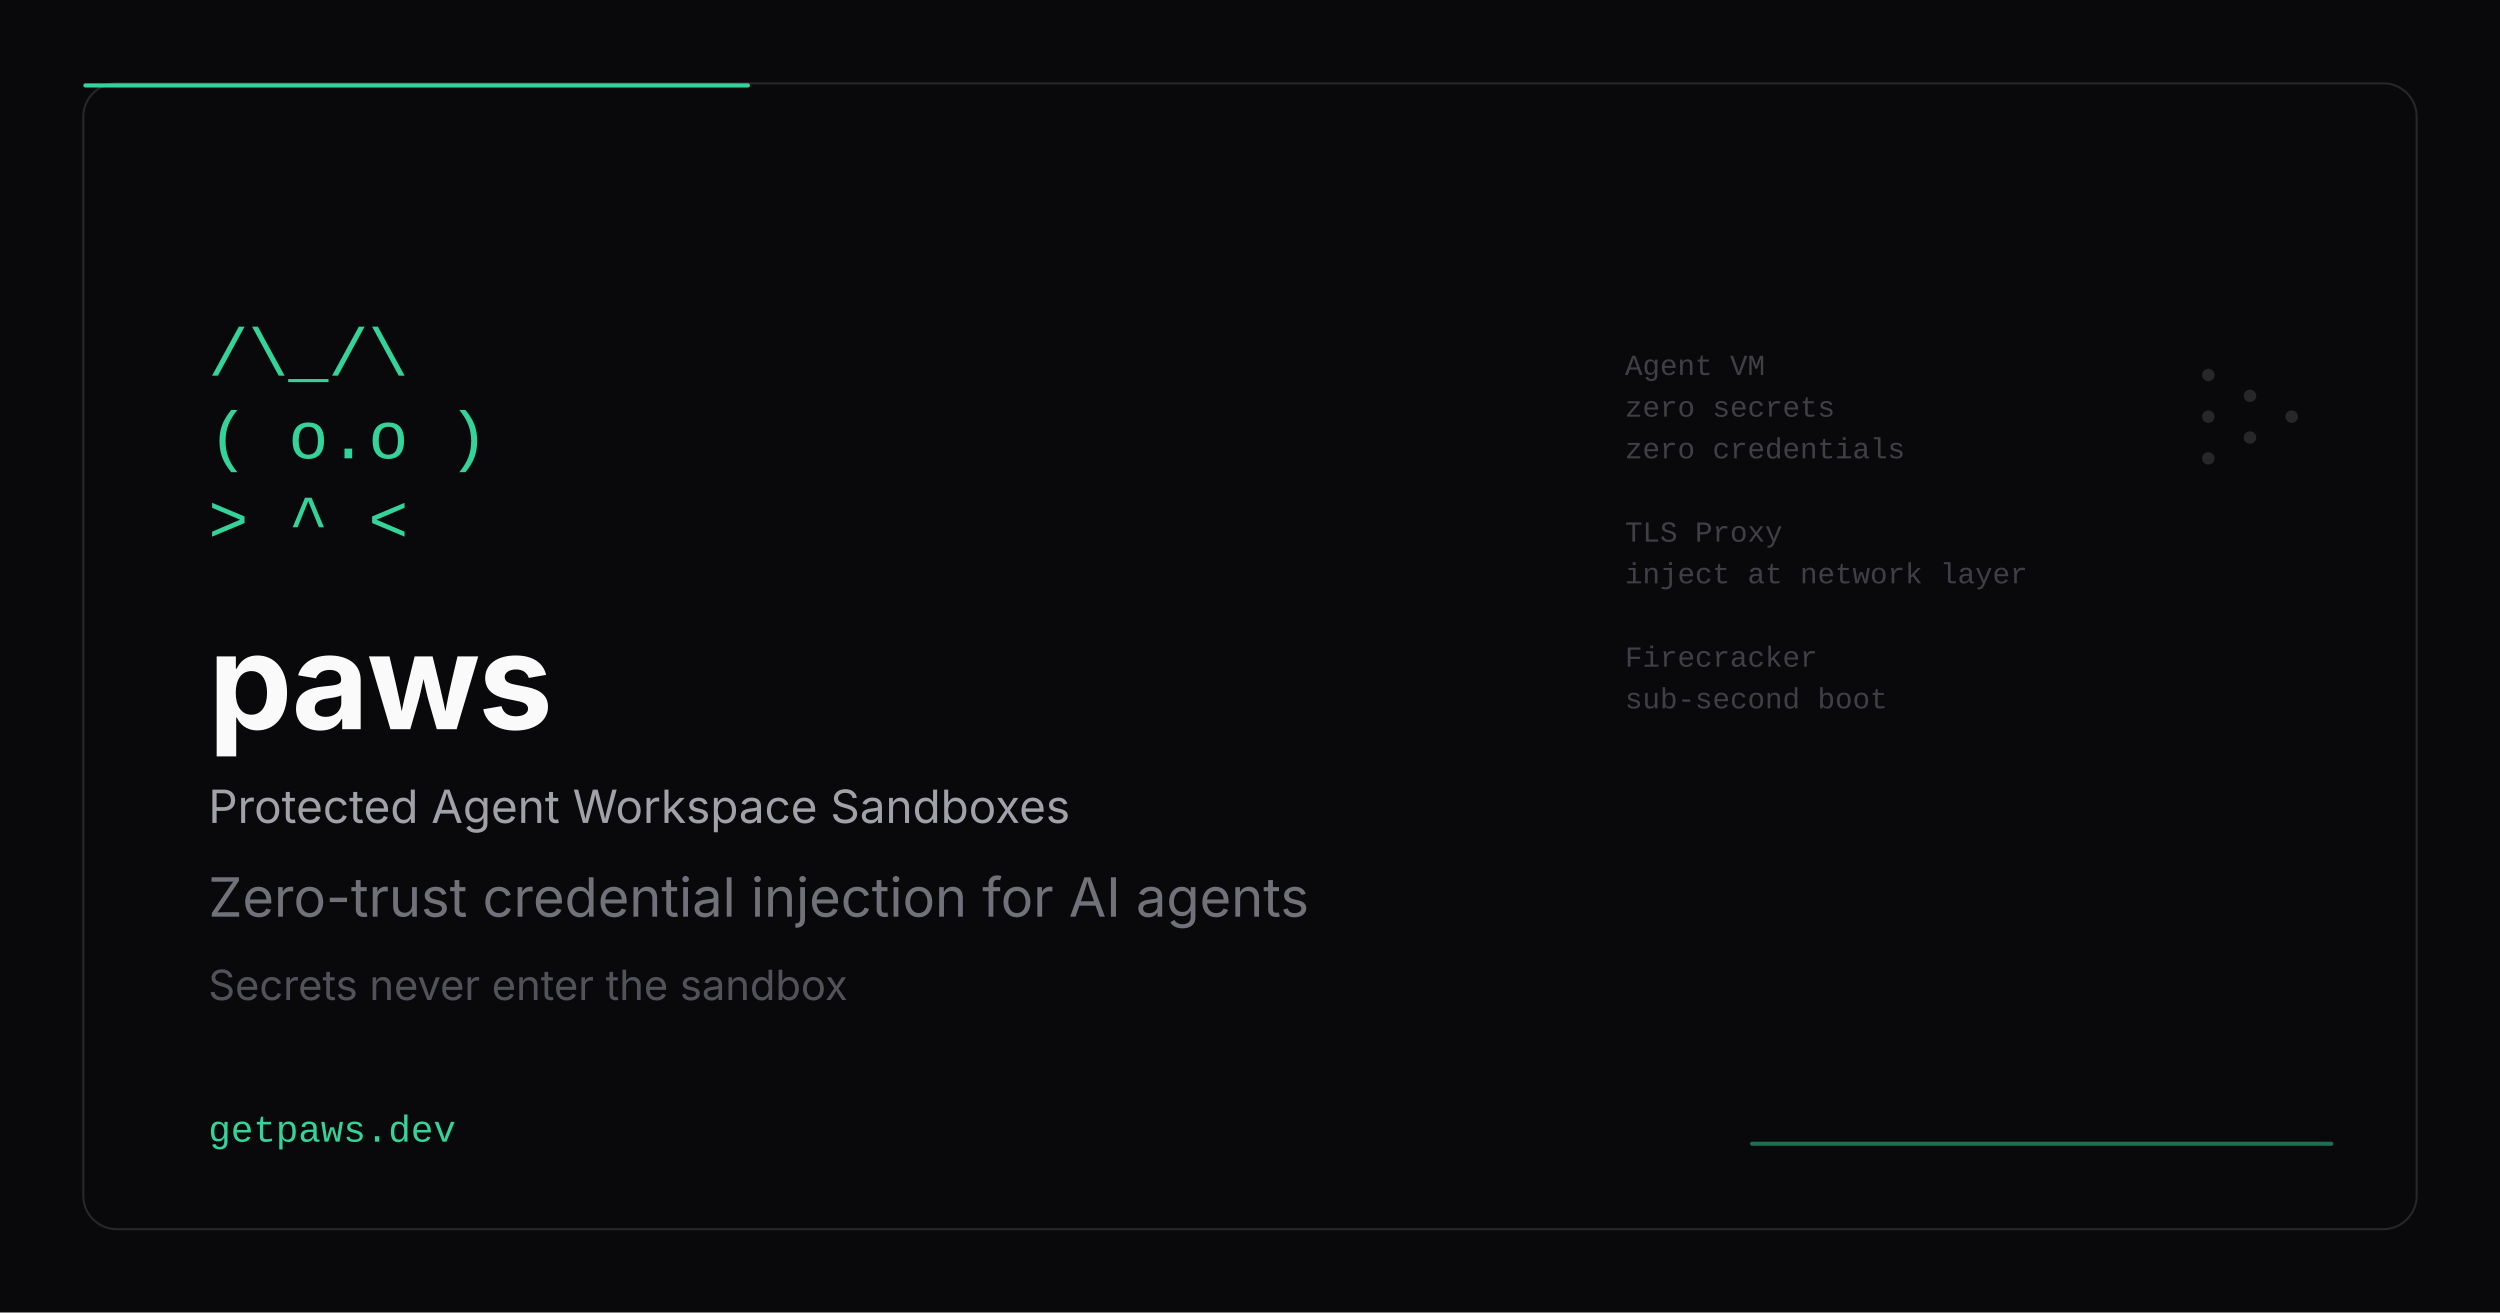
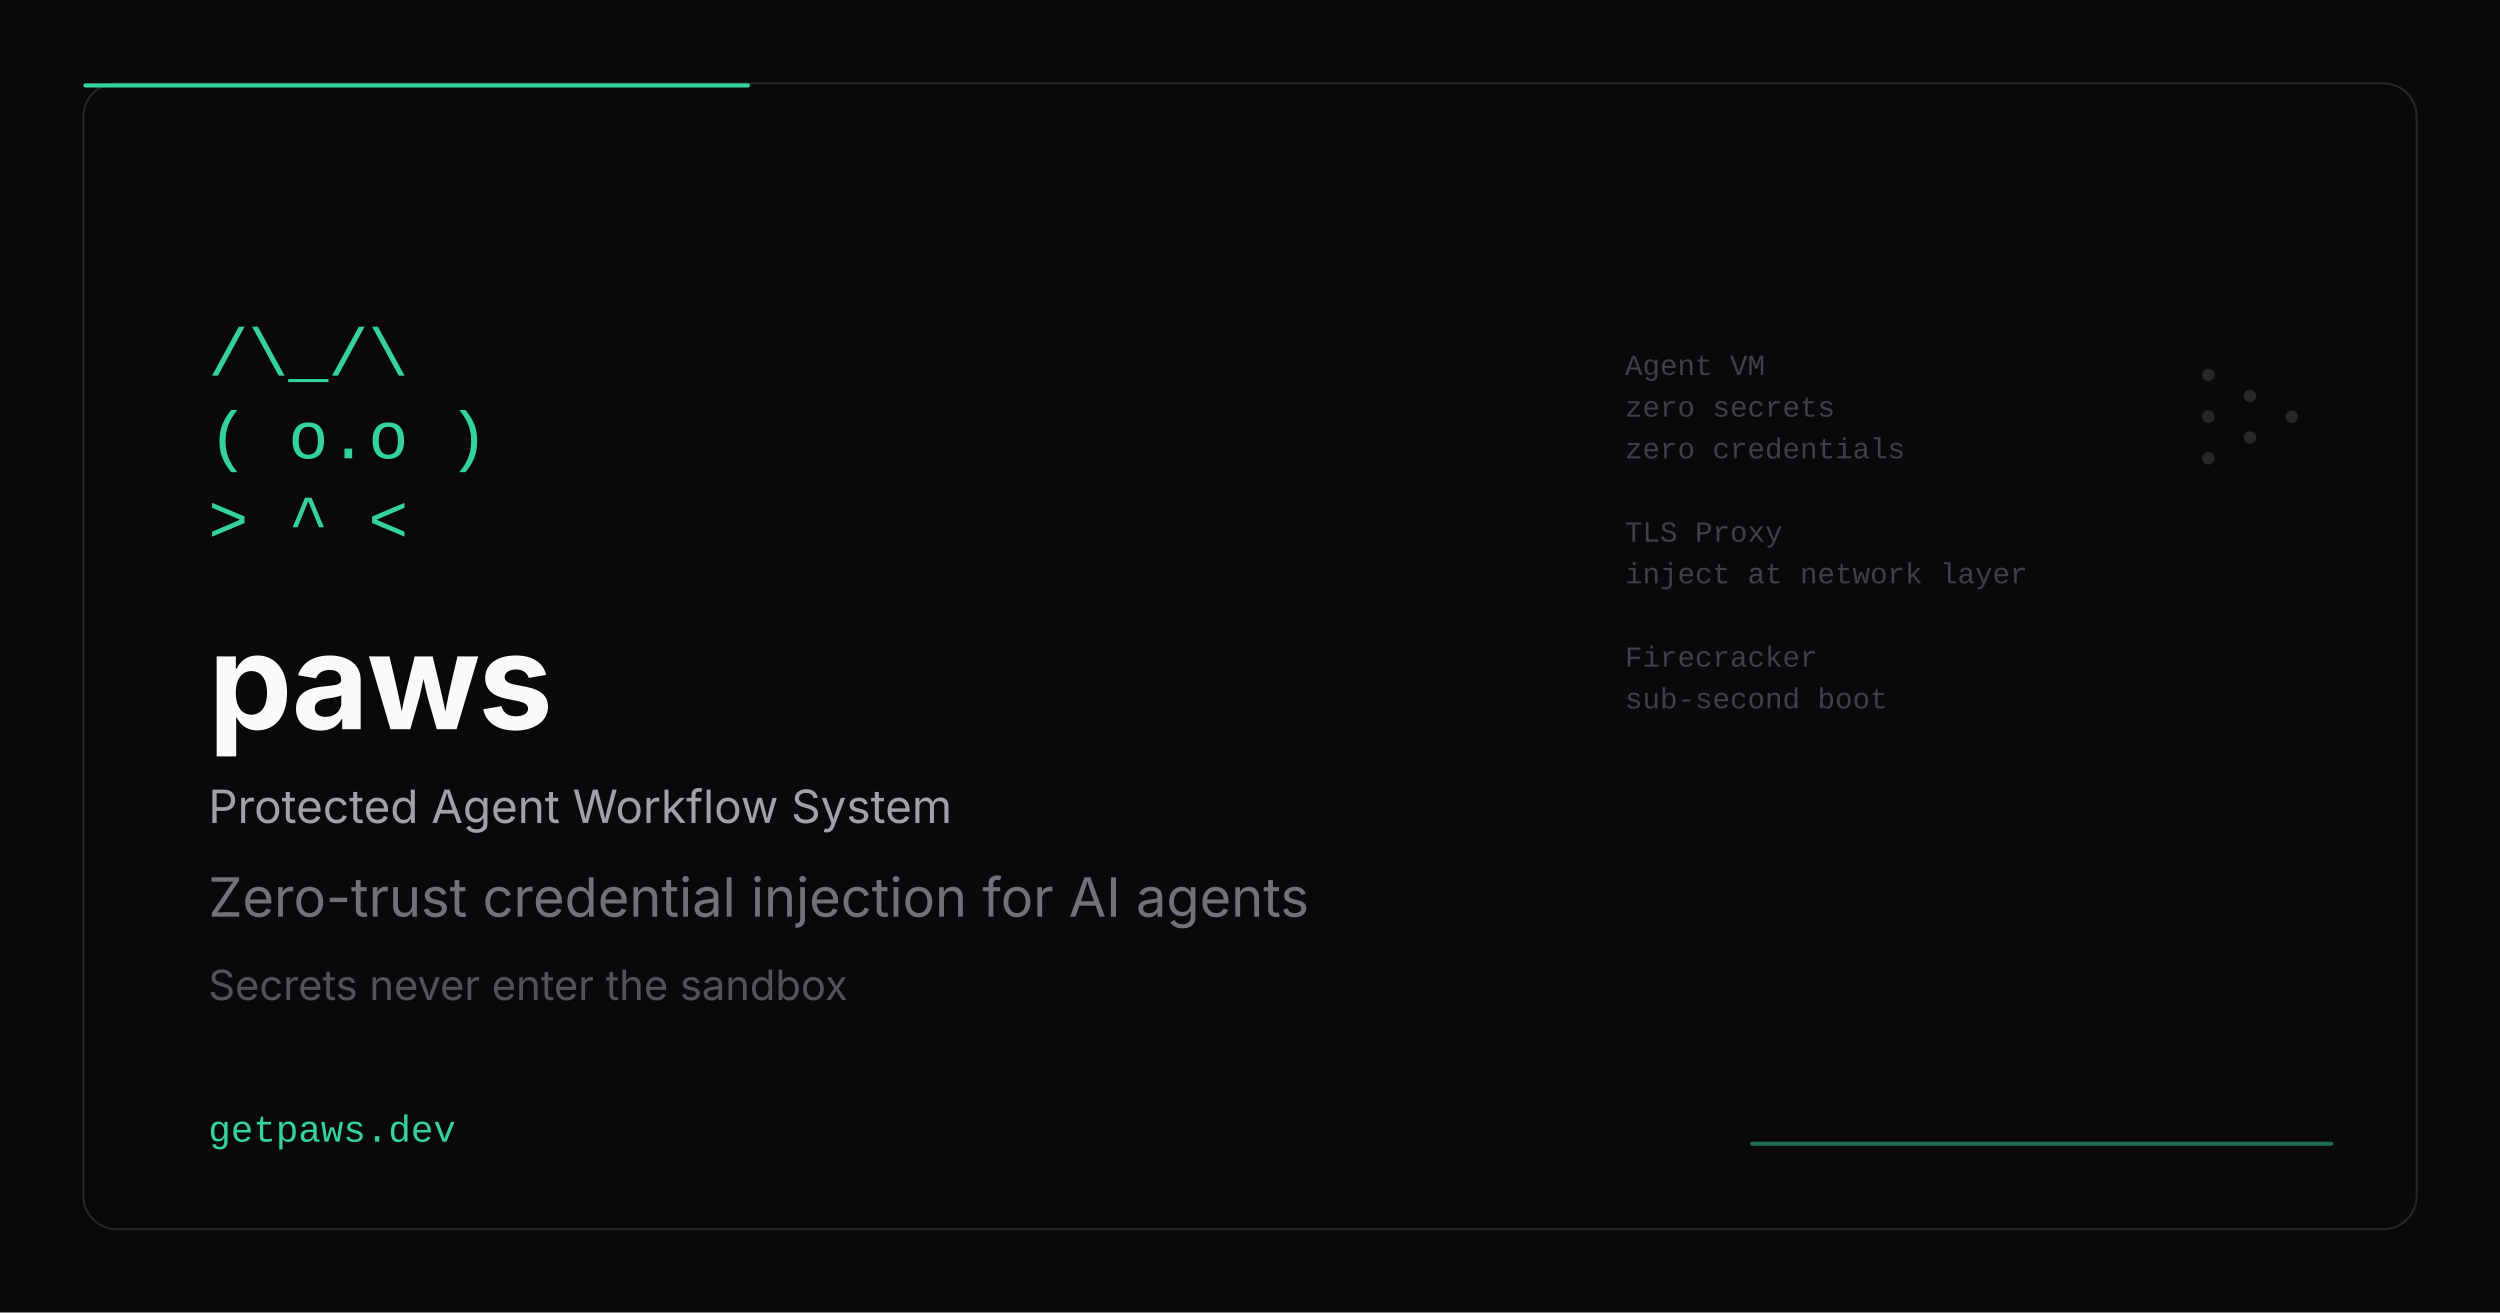
<svg xmlns="http://www.w3.org/2000/svg" width="1200" height="630" viewBox="0 0 1200 630">
  <rect width="1200" height="630" fill="#09090b" />
  <rect x="40" y="40" width="1120" height="550" rx="16" fill="none" stroke="#27272a" stroke-width="1" />
  <rect x="40" y="40" width="320" height="2" fill="#34d399" rx="1" />
  <text font-family="'Courier New', Courier, monospace" font-size="32" fill="#34d399">
    <tspan x="100" y="180"> /\_/\</tspan>
    <tspan x="100" y="220">( o.o )</tspan>
    <tspan x="100" y="260"> &gt; ^ &lt;</tspan>
  </text>
  <text x="100" y="350" font-family="system-ui, -apple-system, 'Segoe UI', sans-serif" font-size="64" font-weight="700" fill="#fafafa" letter-spacing="-1">paws</text>
-   <text x="100" y="395" font-family="system-ui, -apple-system, 'Segoe UI', sans-serif" font-size="22" fill="#a1a1aa">Protected Agent Workspace Sandboxes</text>
+   <text x="100" y="395" font-family="system-ui, -apple-system, 'Segoe UI', sans-serif" font-size="22" fill="#a1a1aa">Protected Agent Workflow System</text>
  <text x="100" y="440" font-family="system-ui, -apple-system, 'Segoe UI', sans-serif" font-size="26" fill="#71717a">Zero-trust credential injection for AI agents</text>
  <text x="100" y="480" font-family="system-ui, -apple-system, 'Segoe UI', sans-serif" font-size="20" fill="#52525b">Secrets never enter the sandbox</text>
  <text x="100" y="548" font-family="'Courier New', Courier, monospace" font-size="18" fill="#34d399">getpaws.dev</text>
  <circle cx="1060" cy="180" r="3" fill="#27272a" />
  <circle cx="1060" cy="200" r="3" fill="#27272a" />
  <circle cx="1060" cy="220" r="3" fill="#27272a" />
  <circle cx="1080" cy="190" r="3" fill="#27272a" />
  <circle cx="1080" cy="210" r="3" fill="#27272a" />
  <circle cx="1100" cy="200" r="3" fill="#27272a" />
  <text font-family="'Courier New', Courier, monospace" font-size="14" fill="#3f3f46">
    <tspan x="780" y="180">Agent VM</tspan>
    <tspan x="780" y="200">  zero secrets</tspan>
    <tspan x="780" y="220">  zero credentials</tspan>
    <tspan x="780" y="260">TLS Proxy</tspan>
    <tspan x="780" y="280">  inject at network layer</tspan>
    <tspan x="780" y="320">Firecracker</tspan>
    <tspan x="780" y="340">  sub-second boot</tspan>
  </text>
  <rect x="840" y="548" width="280" height="2" fill="#34d399" rx="1" opacity="0.5" />
</svg>
